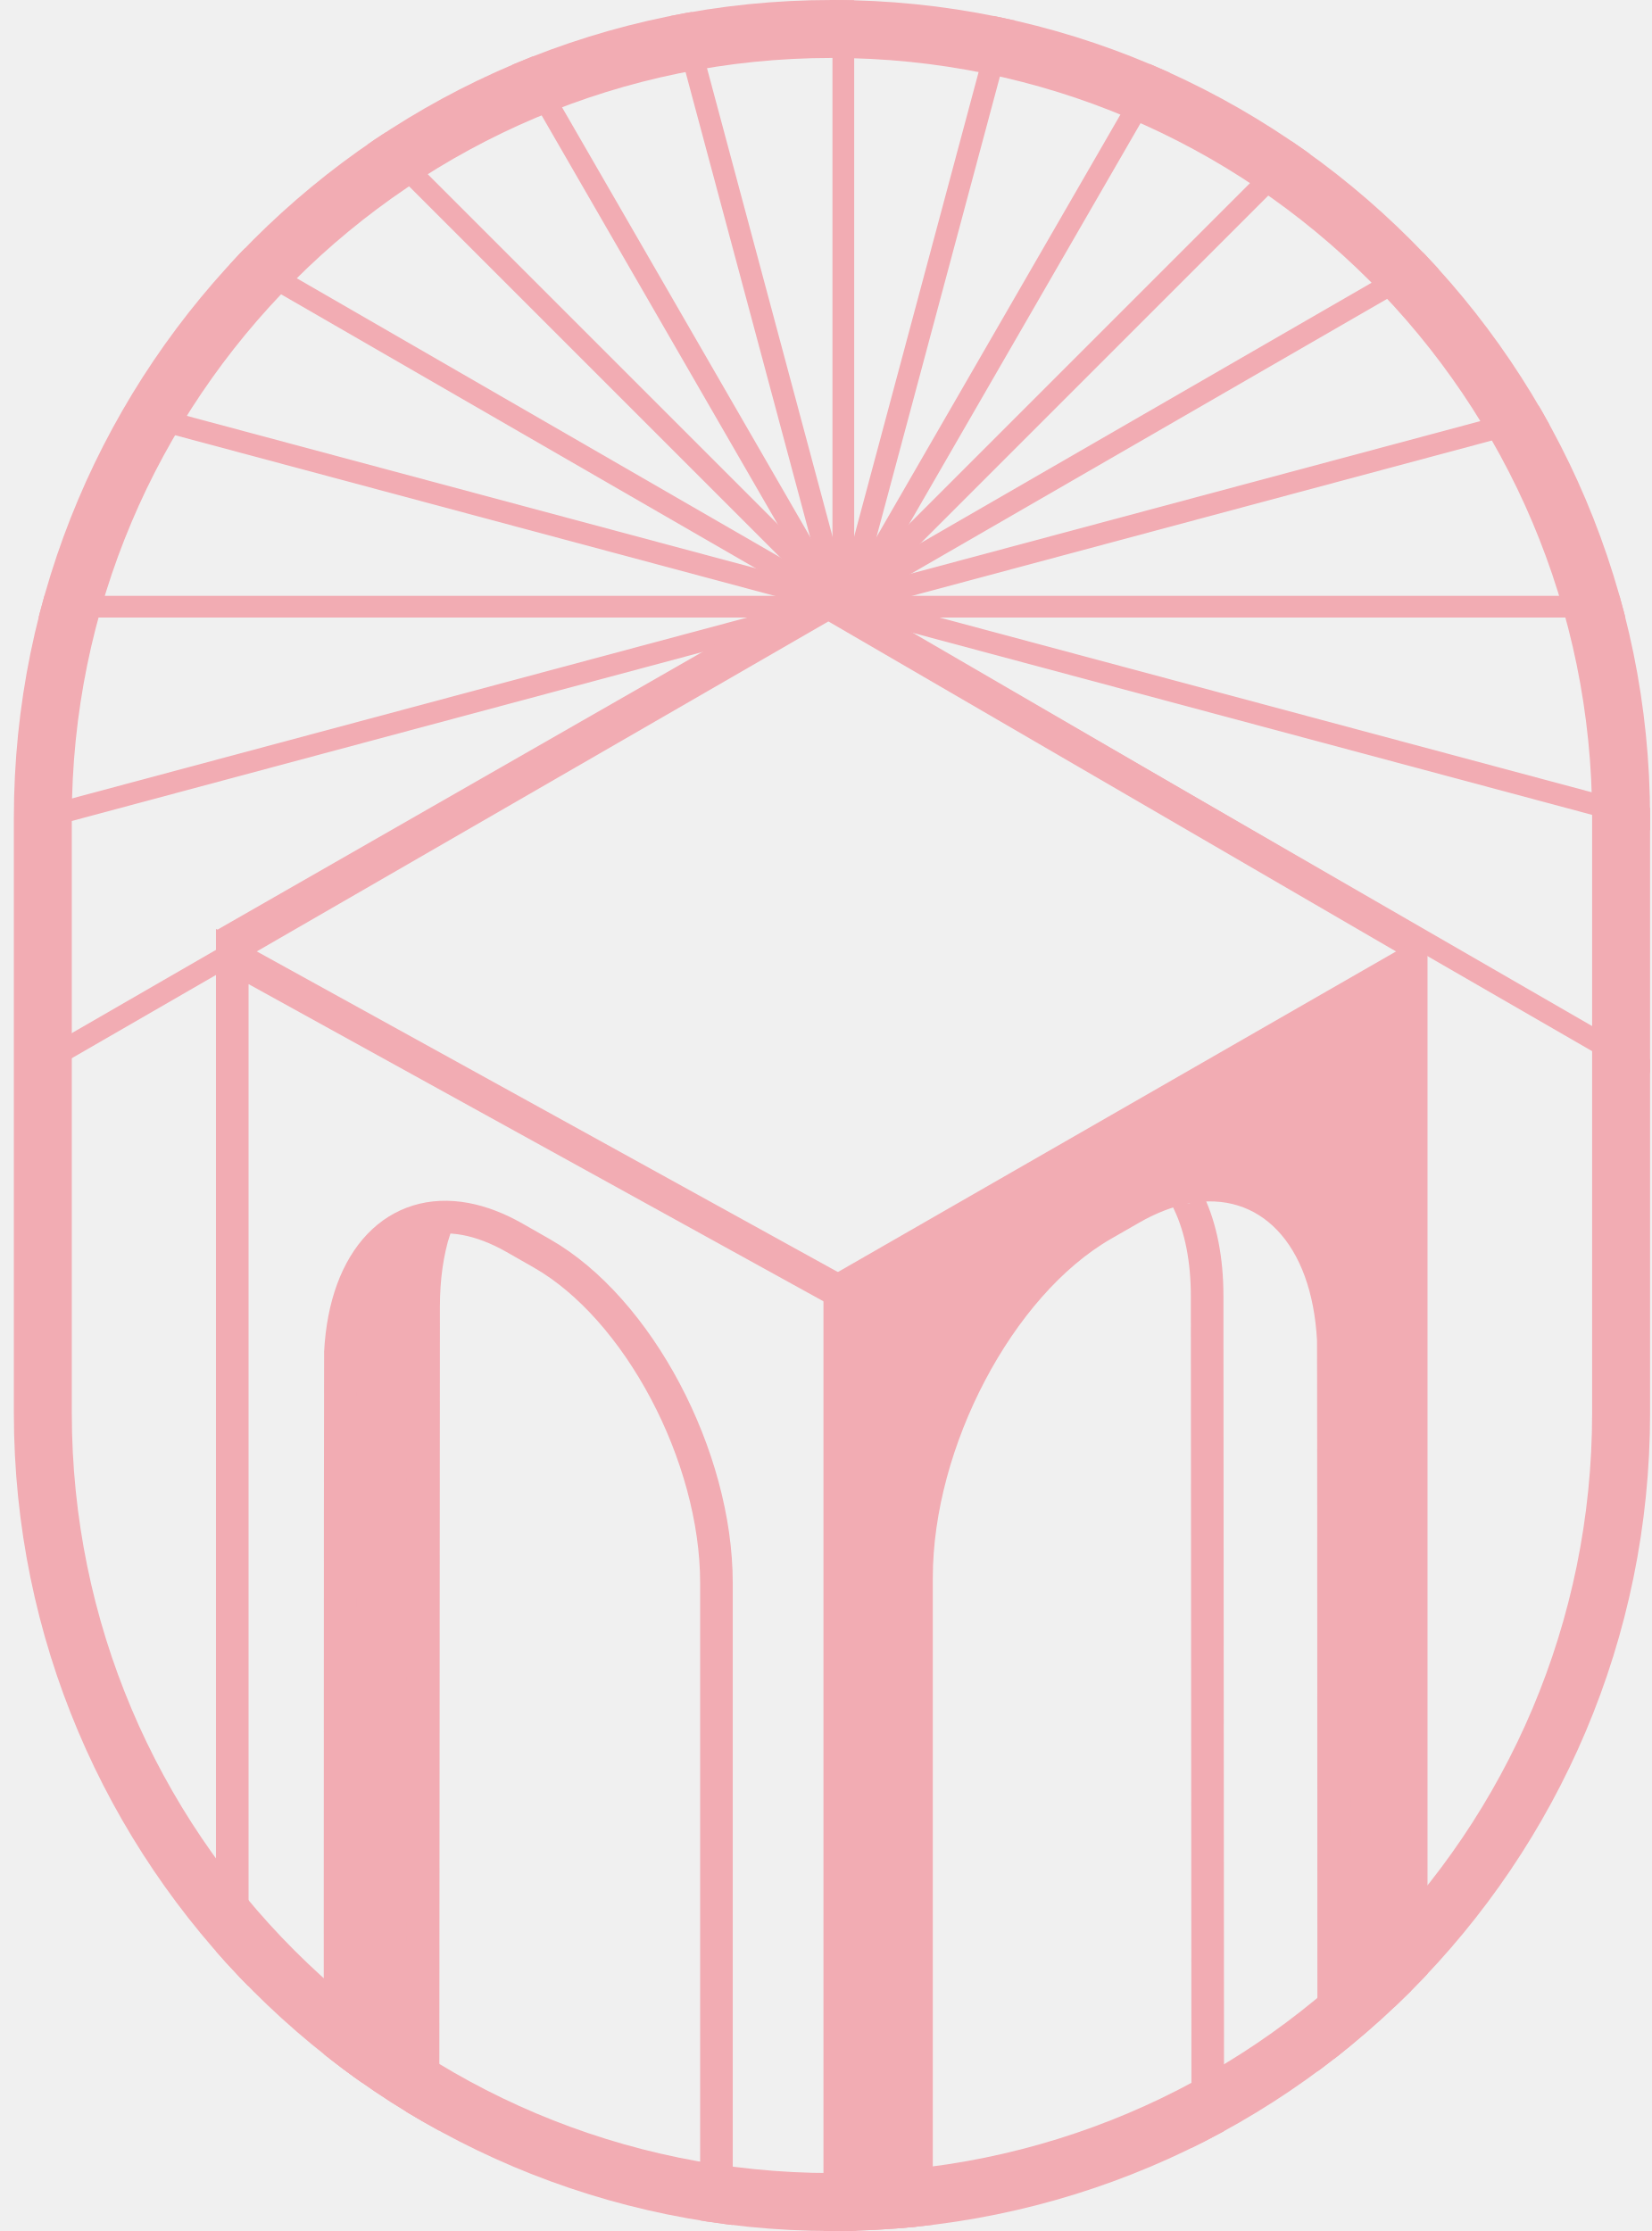
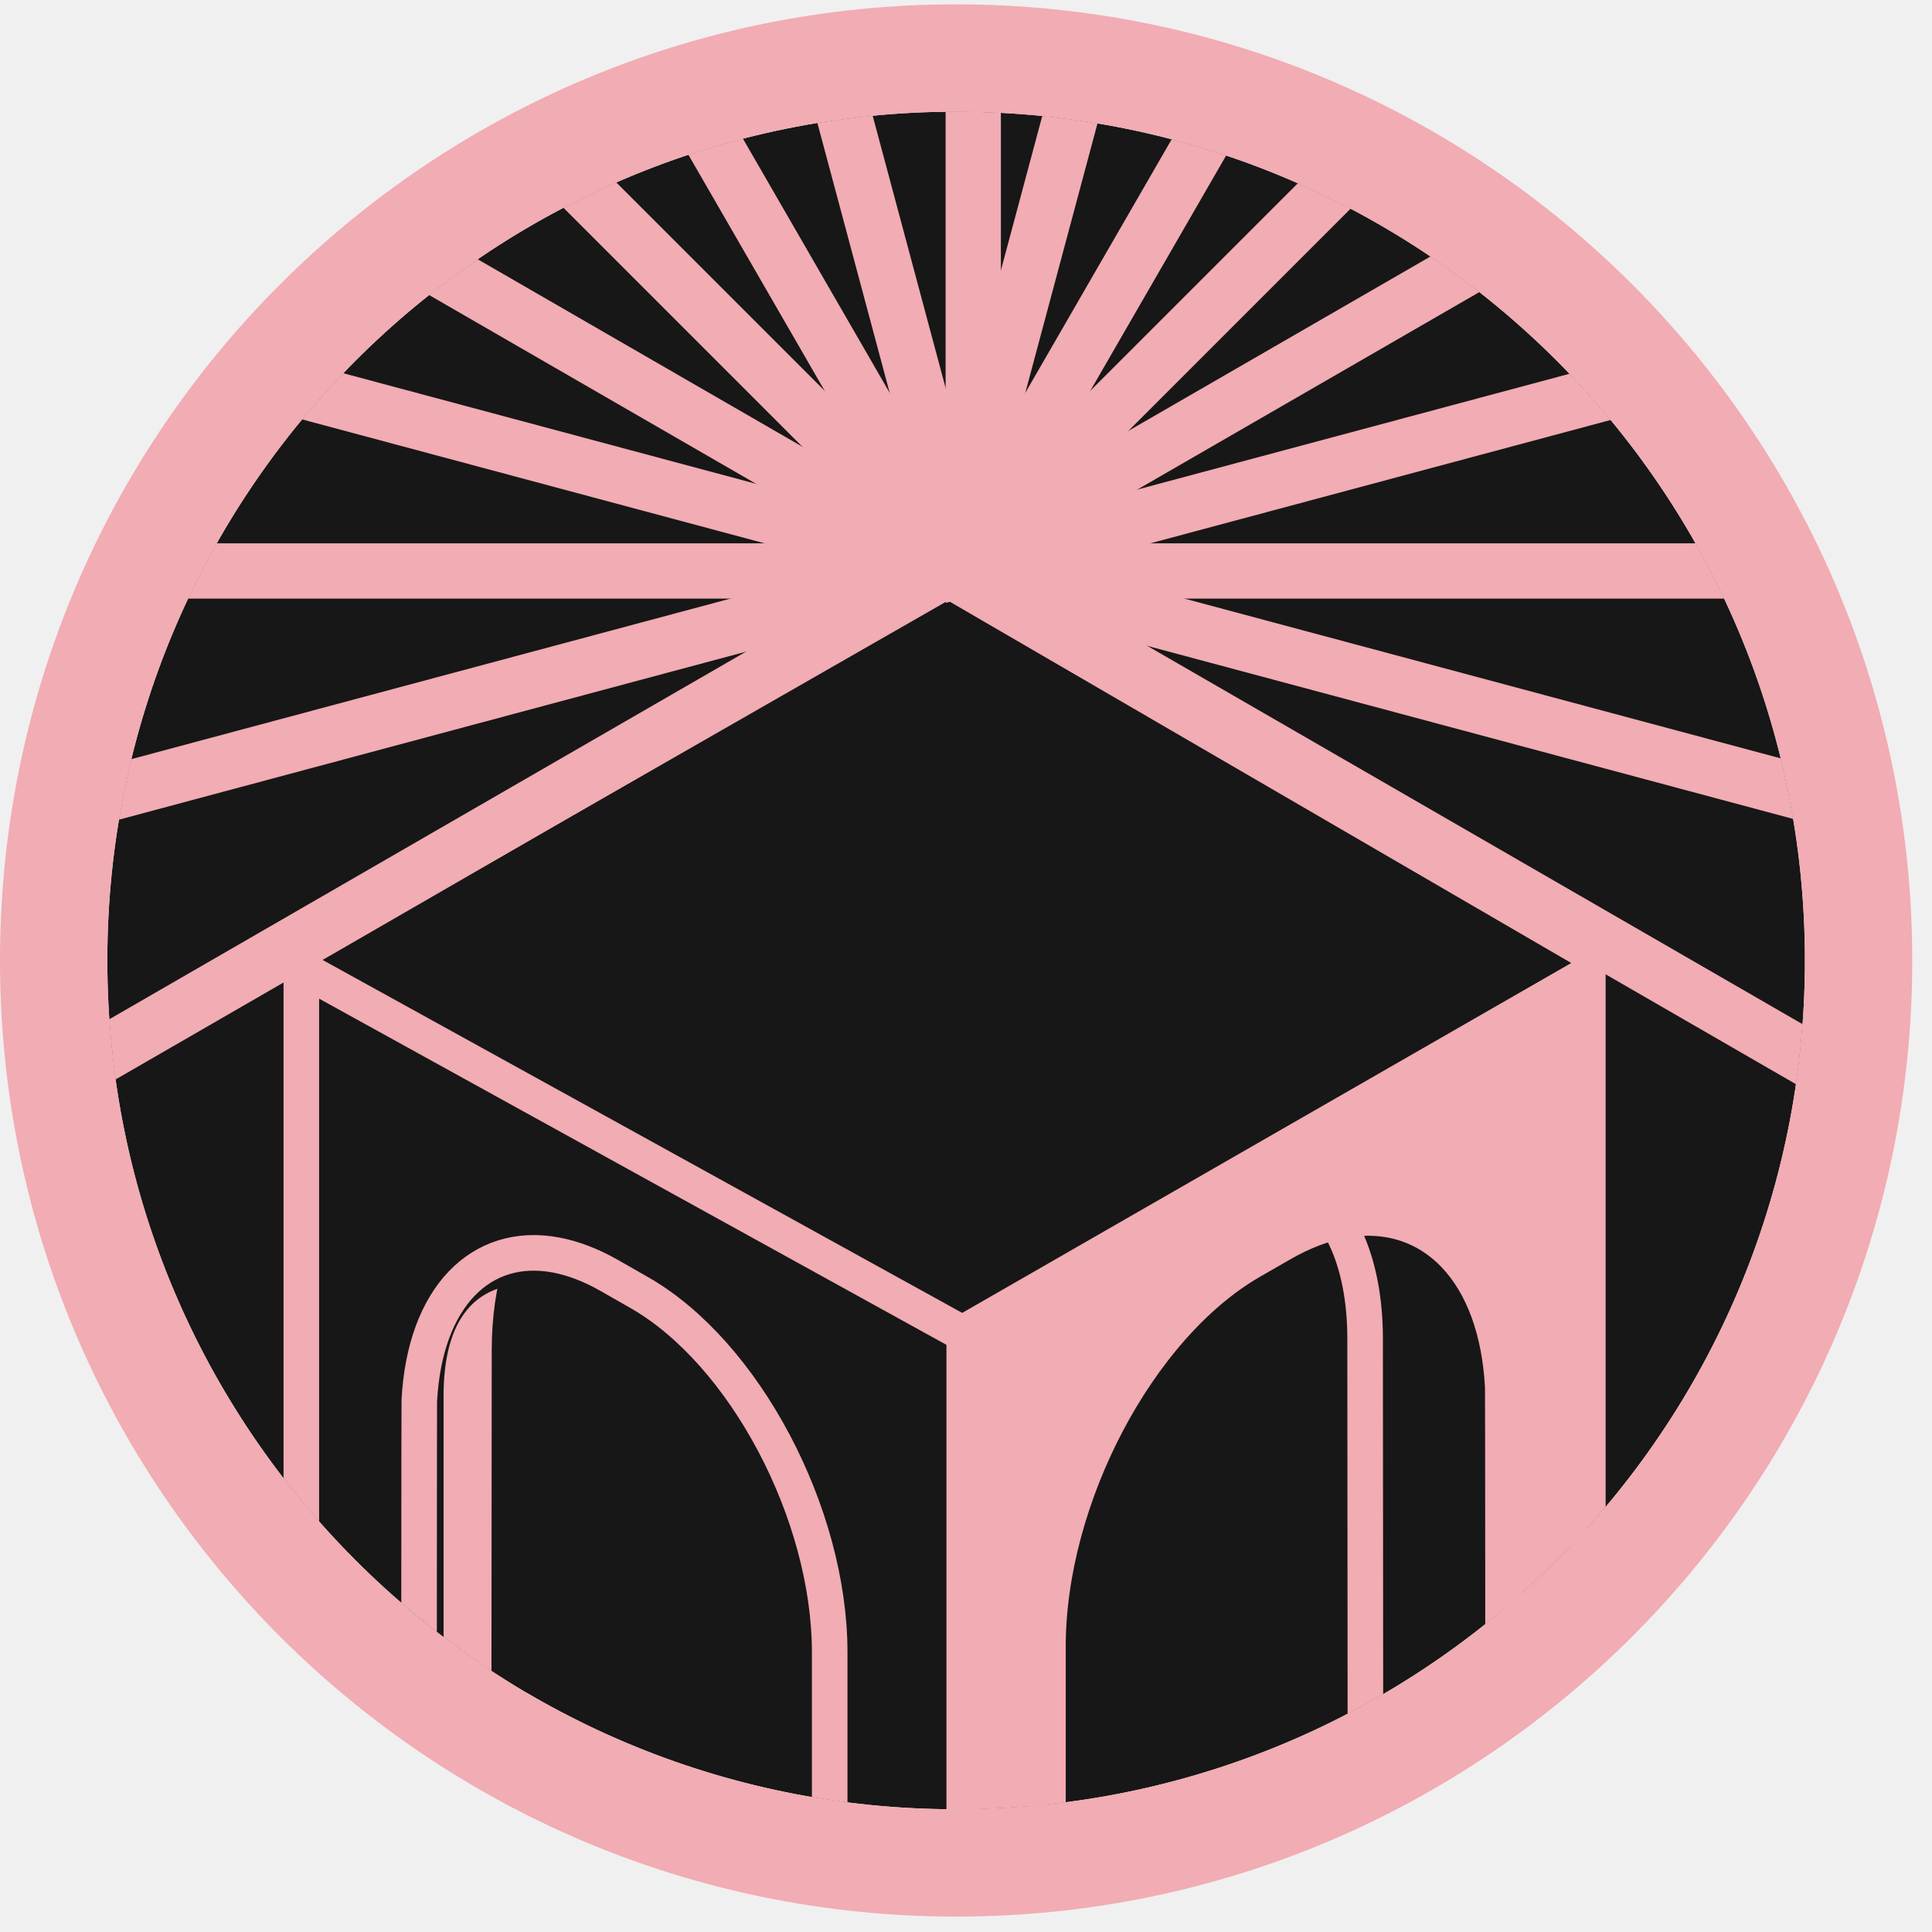
- <svg xmlns="http://www.w3.org/2000/svg" width="111" height="150" viewBox="0 0 111 150" fill="none">
-   <g clip-path="url(#clip0_1691_8502)">
-     <rect x="-4.867" y="41.521" width="1.461" height="123.123" transform="rotate(-90 -4.86682 41.5214)" fill="#F2ACB3" />
-     <rect x="2.111" y="72.715" width="1.461" height="124.555" transform="rotate(-120 2.11145 72.7146)" fill="#F2ACB3" />
-     <rect x="1.983" y="10.023" width="1.461" height="125.384" transform="rotate(-60 1.98322 10.0226)" fill="#F2ACB3" />
-     <rect x="24.729" y="-12.477" width="1.461" height="61.743" transform="rotate(-30 24.7294 -12.4774)" fill="#F2ACB3" />
-     <rect x="55.964" y="-21.409" width="1.461" height="62.93" fill="#F2ACB3" />
-     <rect x="57.941" y="40.73" width="1.461" height="61.438" transform="rotate(-150 57.9415 40.7299)" fill="#F2ACB3" />
-     <rect x="57.678" y="40.736" width="1.461" height="49.55" transform="rotate(-135 57.6779 40.7358)" fill="#F2ACB3" />
-     <rect x="2.648" y="55.781" width="1.461" height="106.083" transform="rotate(-105 2.64838 55.7811)" fill="#F2ACB3" />
-     <rect x="8.273" y="28.325" width="1.461" height="107.155" transform="rotate(-75 8.27301 28.3246)" fill="#F2ACB3" />
-     <rect x="20.674" y="5.698" width="1.461" height="48.061" transform="rotate(-45 20.6744 5.698)" fill="#F2ACB3" />
-     <rect x="42.728" y="-7.696" width="1.461" height="51.221" transform="rotate(-15 42.7278 -7.69568)" fill="#F2ACB3" />
-     <rect x="57.69" y="40.72" width="1.461" height="50.123" transform="rotate(-165 57.6897 40.7197)" fill="#F2ACB3" />
-     <path d="M26.02 83.651C27.019 82.957 28.173 82.678 29.195 82.642C28.711 84.163 28.459 85.914 28.459 87.849L28.459 88.662L28.459 88.663L28.407 156.467L23.262 159.403V90.623C23.262 86.637 24.593 84.643 26.02 83.651Z" fill="#F2ACB3" stroke="#F2ACB3" stroke-width="2.231" />
-     <path d="M88.58 161.014L81.205 156.783L81.153 87.965V87.147C81.153 84.665 80.721 82.562 79.95 80.911V80.909" stroke="#F2ACB3" stroke-width="2.192" />
-     <path d="M15.122 63.48L55.457 40.378L95.461 63.639" stroke="#F2ACB3" stroke-width="2.192" />
-     <path d="M56.178 86.693L15.615 64.31L15.615 156.307L22.857 160.425C22.857 160.425 22.864 91.274 22.884 90.931C23.223 84.564 26.672 81.094 31.303 81.96C32.345 82.156 33.448 82.571 34.59 83.221L36.432 84.272C42.911 87.971 48.165 97.89 48.165 106.429V174.875L55.359 178.995" stroke="#F2ACB3" stroke-width="2.192" />
-     <path d="M74.142 82.32L74.143 82.32L76.025 81.239L76.026 81.238C77.282 80.518 78.526 80.041 79.732 79.813L79.733 79.813C82.452 79.301 84.904 80.077 86.694 81.966C88.448 83.817 89.472 86.634 89.654 90.078L89.654 90.078C89.667 90.485 89.673 108.251 89.678 125.869C89.68 134.747 89.682 143.614 89.683 150.262L89.684 158.293L89.684 159.414L94.853 156.456V64.681L56.475 86.728V178.509L61.595 175.557V106.078C61.595 101.475 62.996 96.551 65.235 92.297C67.468 88.051 70.594 84.36 74.142 82.32Z" fill="#F2ACB3" stroke="#F2ACB3" stroke-width="2.231" />
+ <svg xmlns="http://www.w3.org/2000/svg" width="36" height="36" viewBox="0 0 36 36" fill="none">
+   <g clip-path="url(#clip0_1775_9240)">
+     <rect x="2" y="2.081" width="31.632" height="31.632" rx="15.816" fill="#171717" />
+     <rect x="-0.778" y="11.154" width="1.03" height="37.239" transform="rotate(-90 -0.77832 11.1544)" fill="#F2ACB3" />
+     <rect x="0.124" y="21.287" width="1.03" height="39.068" transform="rotate(-120 0.123535 21.2869)" fill="#F2ACB3" />
+     <rect x="1.293" y="1.628" width="1.03" height="38.992" transform="rotate(-60 1.29346 1.62756)" fill="#F2ACB3" />
+     <rect x="8.173" y="-5.178" width="1.03" height="18.674" transform="rotate(-30 8.17322 -5.17773)" fill="#F2ACB3" />
+     <rect x="17.62" y="-7.879" width="1.03" height="19.034" fill="#F2ACB3" />
+     <rect x="18.218" y="10.915" width="1.03" height="18.582" transform="rotate(-150 18.2183 10.9152)" fill="#F2ACB3" />
+     <rect x="18.139" y="10.917" width="1.03" height="14.987" transform="rotate(-135 18.1385 10.9169)" fill="#F2ACB3" />
+     <rect x="-0.562" y="16.019" width="1.03" height="34.215" transform="rotate(-105 -0.5625 16.0186)" fill="#F2ACB3" />
+     <rect x="3.196" y="7.163" width="1.03" height="33.635" transform="rotate(-75 3.1958 7.16309)" fill="#F2ACB3" />
+     <rect x="6.947" y="0.319" width="1.03" height="14.536" transform="rotate(-45 6.94678 0.319458)" fill="#F2ACB3" />
+     <rect x="13.617" y="-3.731" width="1.03" height="15.492" transform="rotate(-15 13.6169 -3.73145)" fill="#F2ACB3" />
+     <rect x="18.142" y="10.912" width="1.03" height="15.16" transform="rotate(-165 18.1422 10.9121)" fill="#F2ACB3" />
+     <path d="M9.484 45.92L7.928 46.809V26.006C7.928 24.8 8.33 24.197 8.762 23.897C9.064 23.687 9.413 23.602 9.722 23.591C9.576 24.052 9.5 24.581 9.5 25.166L9.5 25.413L9.5 25.413L9.484 45.92Z" fill="#F2ACB3" stroke="#171717" stroke-width="0.675" />
+     <path d="M27.683 47.296L25.453 46.016L25.437 25.202V24.954C25.437 24.203 25.307 23.567 25.073 23.068V23.067" stroke="#F2ACB3" stroke-width="0.663" />
+     <path d="M5.466 17.796L17.665 10.809L29.765 17.844" stroke="#F2ACB3" stroke-width="0.663" />
+     <path d="M17.636 52.734L15.46 51.488V30.786C15.46 28.204 13.871 25.203 11.911 24.085L11.354 23.767C11.009 23.57 10.675 23.445 10.36 23.385C8.959 23.123 7.916 24.173 7.813 26.099C7.807 26.203 7.805 47.117 7.805 47.117L5.615 45.872V18.047L17.883 24.817" stroke="#F2ACB3" stroke-width="0.663" />
+     <path d="M28.017 46.812L29.581 45.917V18.159L17.973 24.828V52.587L19.521 51.694V30.68C19.521 29.288 19.945 27.799 20.622 26.512C21.298 25.228 22.243 24.111 23.317 23.494L23.317 23.494L23.886 23.167L23.886 23.167C24.266 22.949 24.643 22.805 25.007 22.736L25.008 22.736C25.83 22.581 26.572 22.816 27.113 23.387C27.643 23.947 27.953 24.799 28.008 25.841L28.008 25.841C28.012 25.964 28.014 31.337 28.015 36.666C28.016 39.351 28.017 42.033 28.017 44.044L28.017 46.472L28.017 46.812Z" fill="#F2ACB3" stroke="#F2ACB3" stroke-width="0.675" />
  </g>
-   <rect x="2.879" y="1.948" width="106.104" height="146.104" rx="53.052" stroke="#F2ACB3" stroke-width="3.896" />
+   <rect x="1" y="1.081" width="33.632" height="33.632" rx="16.816" stroke="#F2ACB3" stroke-width="2" />
  <defs>
-     <clipPath id="clip0_1691_8502">
-       <rect x="0.931" width="110" height="150" rx="55" fill="white" />
+     <clipPath id="clip0_1775_9240">
+       <rect x="2" y="2.081" width="31.632" height="31.632" rx="15.816" fill="white" />
    </clipPath>
  </defs>
</svg>
